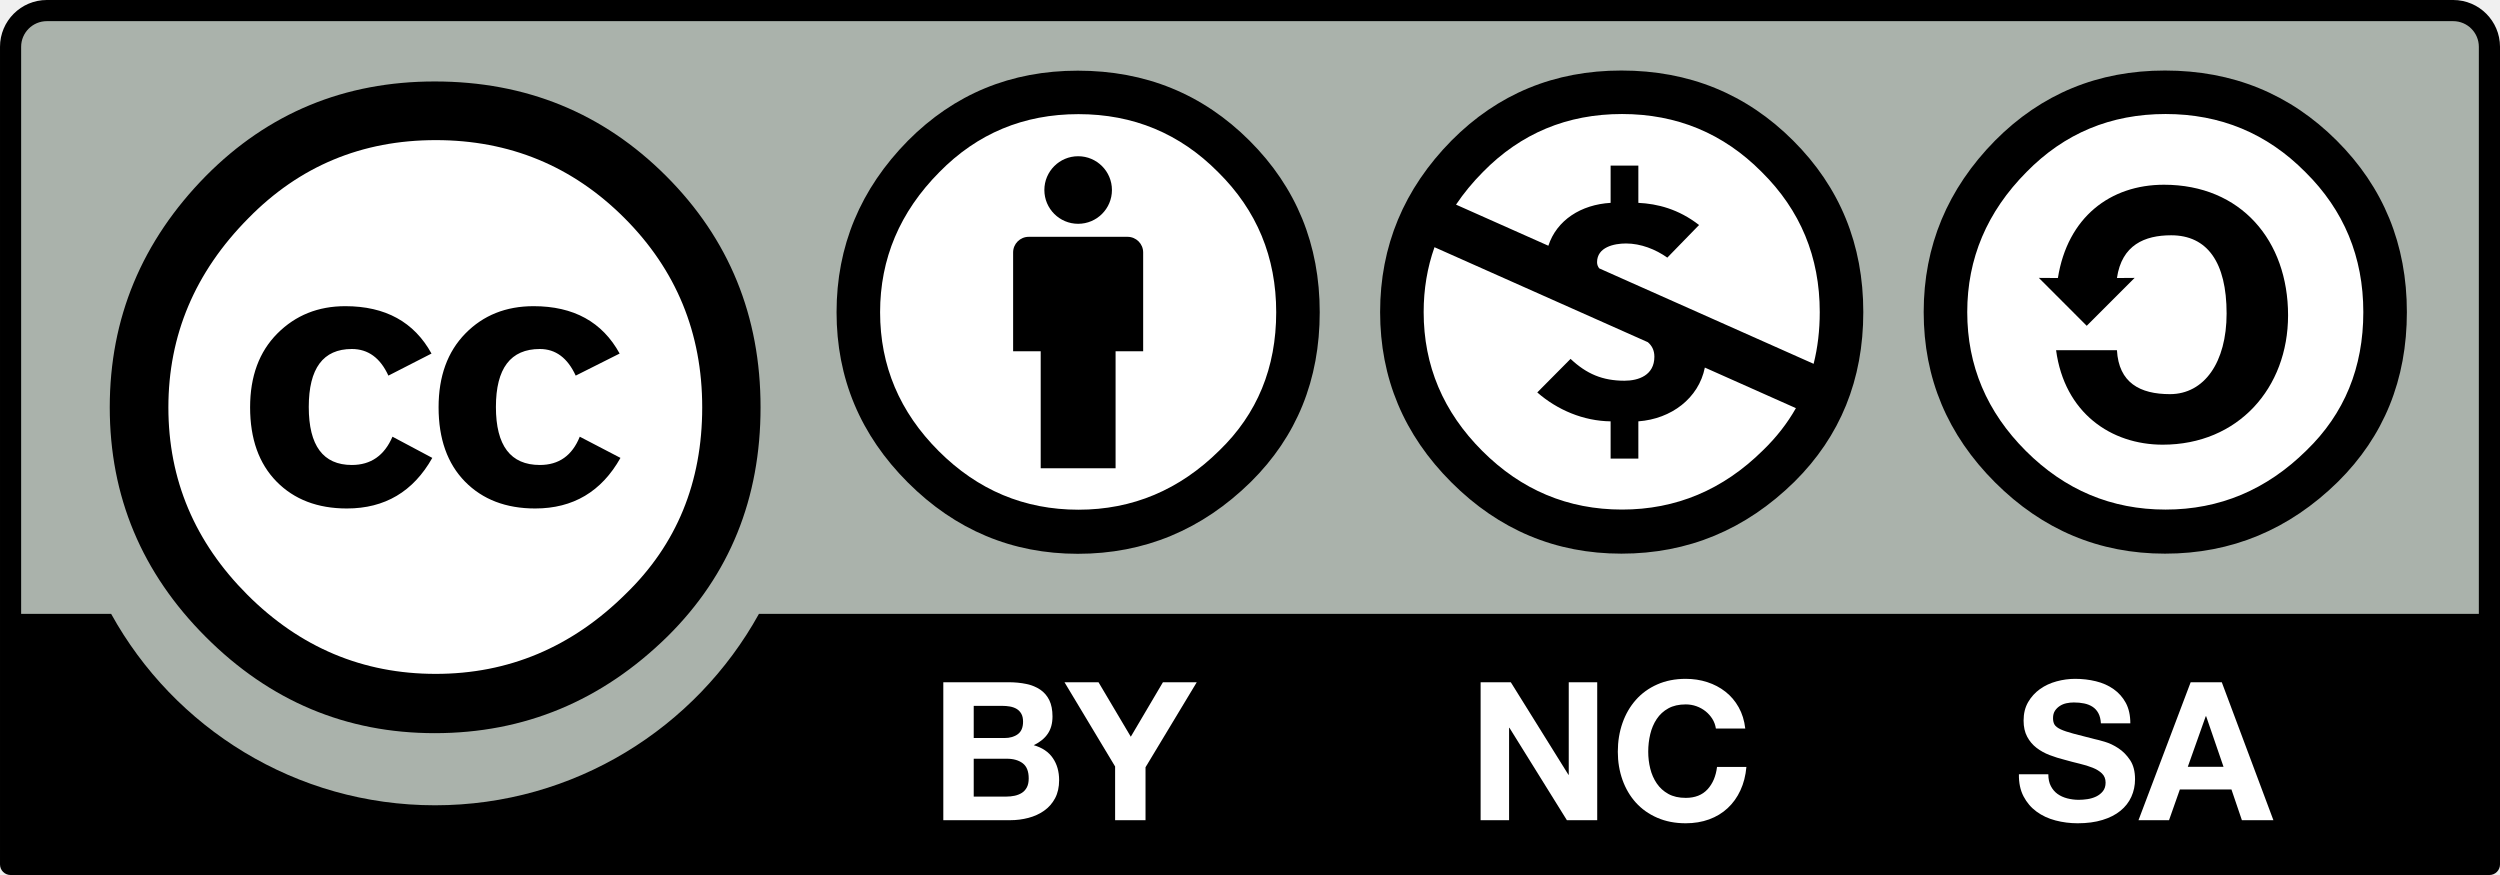
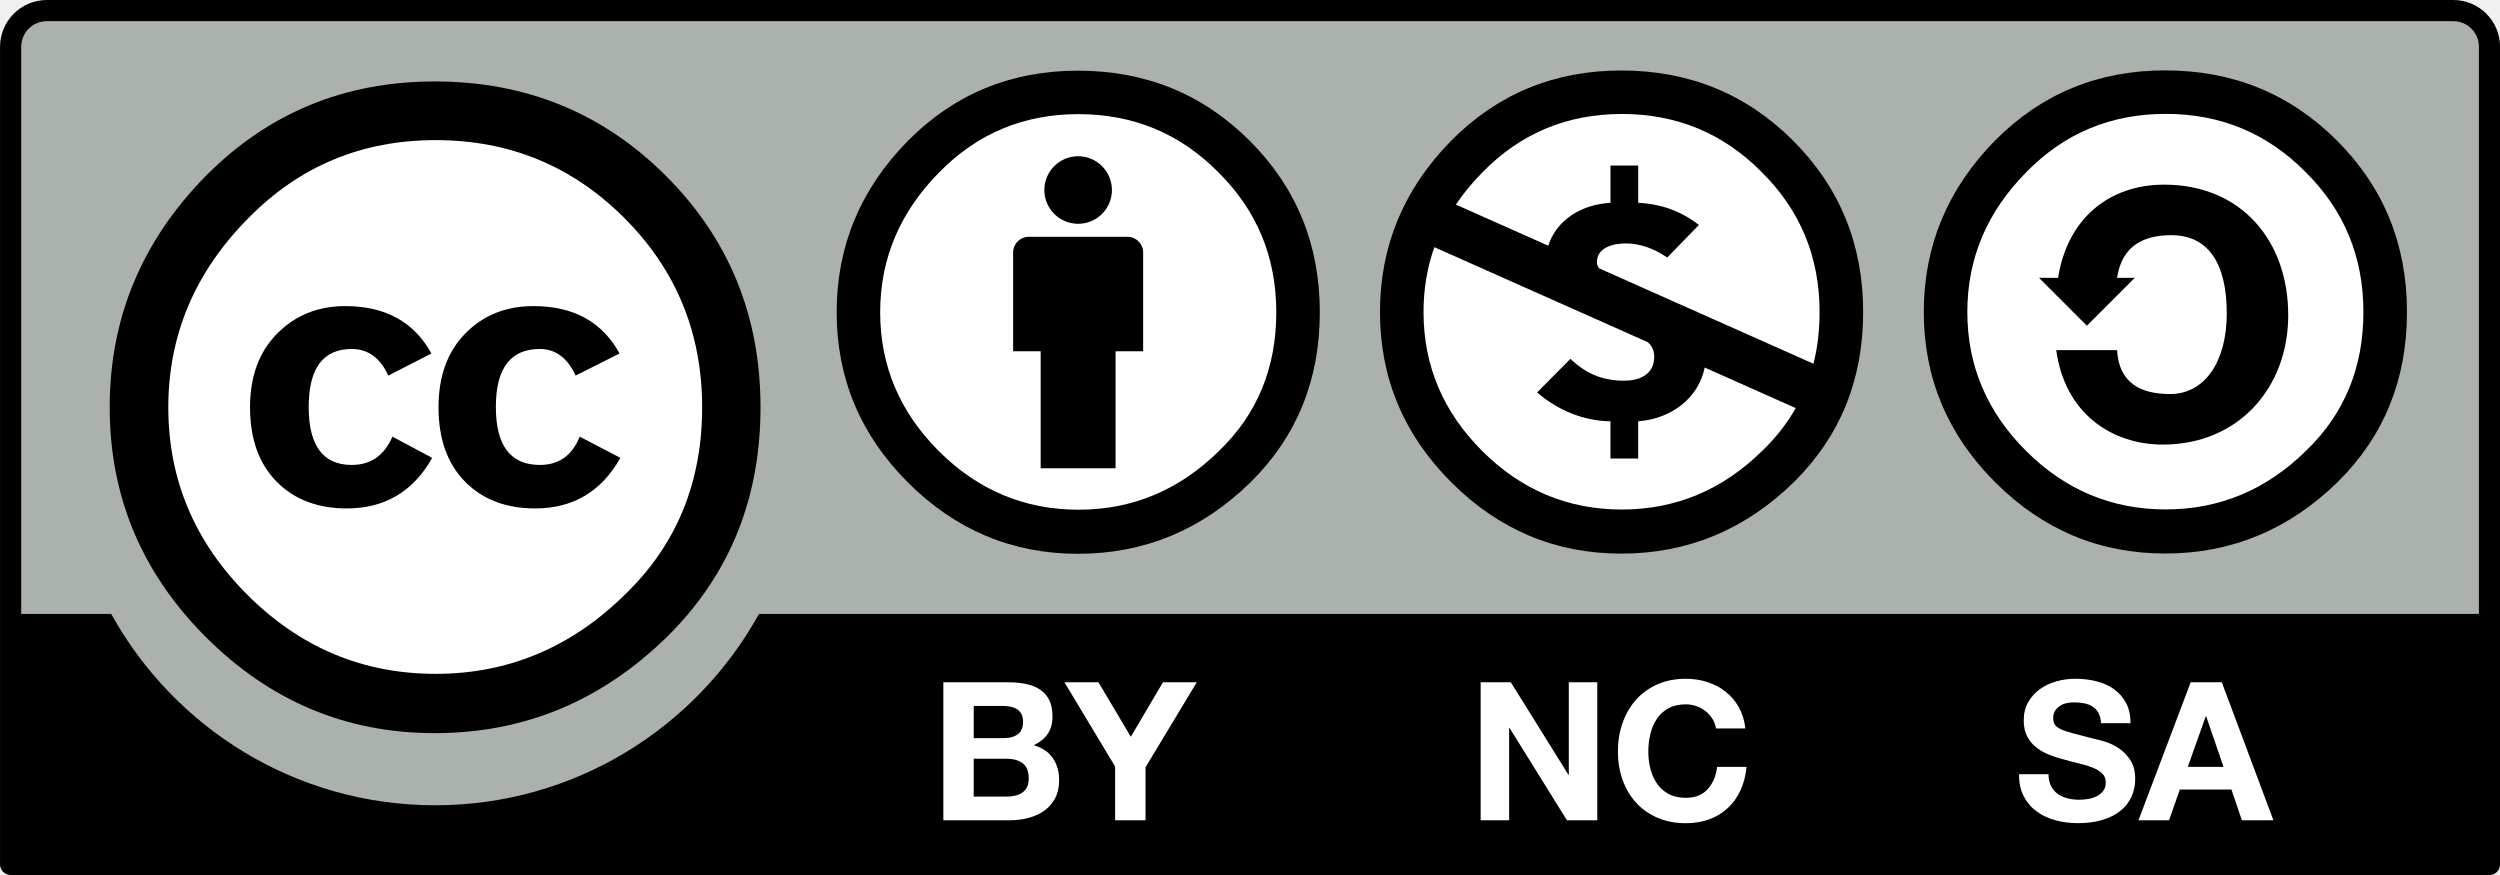
- <svg xmlns="http://www.w3.org/2000/svg" width="120" height="42" id="svg2759" version="1.0">
-   <defs id="defs2761" />
-   <g id="layer1">
-     <g transform="matrix(0.9937808,0,0,0.9936696,-437.1233,-74.43691)" id="g117">
-       <path id="path3817_5_" nodetypes="ccccccc" d="M 443.289,75.367 L 557.352,75.569 C 558.946,75.569 560.37,75.333 560.37,78.75 L 560.23,116.317 L 440.41,116.317 L 440.41,78.61 C 440.41,76.925 440.573,75.367 443.289,75.367 z" style="fill: #aab2ab;" />
-       <path d="M 558.349,74.911 L 442.121,74.911 C 440.874,74.911 439.859,75.926 439.859,77.172 L 439.859,116.668 C 439.859,116.95 440.087,117.179 440.37,117.179 L 560.099,117.179 C 560.381,117.179 560.61,116.95 560.61,116.668 L 560.61,77.172 C 560.61,75.926 559.595,74.911 558.349,74.911 z M 442.121,75.933 L 558.349,75.933 C 559.033,75.933 559.588,76.489 559.588,77.172 C 559.588,77.172 559.588,93.069 559.588,104.566 L 476.515,104.566 C 473.47,110.072 467.603,113.811 460.871,113.811 C 454.136,113.811 448.271,110.076 445.228,104.566 L 440.88,104.566 C 440.88,93.069 440.88,77.172 440.88,77.172 C 440.88,76.489 441.437,75.933 442.121,75.933 z" id="path120" />
-       <g id="g5908_5_" transform="matrix(0.872921,0,0,0.872921,50.12536,143.2144)">
-         <path id="path5906_5_" cx="296.354" ry="22.94" cy="264.358" type="arc" rx="22.94" d="M 486.266,-55.707 C 486.272,-47.026 479.238,-39.985 470.558,-39.98 C 461.878,-39.974 454.836,-47.007 454.831,-55.688 C 454.831,-55.694 454.831,-55.7 454.831,-55.707 C 454.825,-64.387 461.859,-71.428 470.539,-71.434 C 479.22,-71.439 486.261,-64.406 486.266,-55.726 C 486.266,-55.719 486.266,-55.713 486.266,-55.707 z" style="fill: #ffffff;" />
-         <g id="g5706_5_" transform="translate(-289.6157,99.0653)">
-           <path id="path5708_5_" d="M 772.942,-167.574 C 776.427,-164.089 778.169,-159.821 778.169,-154.772 C 778.169,-149.723 776.457,-145.5 773.031,-142.104 C 769.395,-138.528 765.099,-136.74 760.141,-136.74 C 755.243,-136.74 751.021,-138.513 747.477,-142.06 C 743.931,-145.605 742.159,-149.842 742.159,-154.772 C 742.159,-159.701 743.931,-163.968 747.477,-167.574 C 750.932,-171.061 755.154,-172.804 760.141,-172.804 C 765.19,-172.804 769.456,-171.061 772.942,-167.574 z M 749.823,-165.229 C 746.876,-162.253 745.403,-158.766 745.403,-154.767 C 745.403,-150.769 746.862,-147.312 749.777,-144.396 C 752.695,-141.48 756.166,-140.021 760.195,-140.021 C 764.223,-140.021 767.725,-141.494 770.702,-144.44 C 773.528,-147.177 774.941,-150.618 774.941,-154.767 C 774.941,-158.885 773.504,-162.38 770.633,-165.252 C 767.762,-168.122 764.283,-169.558 760.195,-169.558 C 756.107,-169.558 752.648,-168.115 749.823,-165.229 z M 757.577,-156.526 C 757.127,-157.508 756.454,-157.999 755.554,-157.999 C 753.966,-157.999 753.171,-156.929 753.171,-154.79 C 753.171,-152.65 753.966,-151.581 755.554,-151.581 C 756.604,-151.581 757.353,-152.102 757.803,-153.146 L 760.006,-151.973 C 758.955,-150.107 757.38,-149.174 755.28,-149.174 C 753.66,-149.174 752.363,-149.671 751.388,-150.663 C 750.413,-151.657 749.925,-153.027 749.925,-154.772 C 749.925,-156.487 750.428,-157.848 751.433,-158.857 C 752.438,-159.865 753.691,-160.369 755.191,-160.369 C 757.411,-160.369 759,-159.495 759.962,-157.747 L 757.577,-156.526 z M 767.941,-156.526 C 767.49,-157.508 766.829,-157.999 765.958,-157.999 C 764.338,-157.999 763.526,-156.929 763.526,-154.79 C 763.526,-152.65 764.338,-151.581 765.958,-151.581 C 767.01,-151.581 767.746,-152.102 768.166,-153.146 L 770.418,-151.973 C 769.37,-150.107 767.797,-149.174 765.7,-149.174 C 764.082,-149.174 762.788,-149.671 761.814,-150.663 C 760.841,-151.657 760.354,-153.027 760.354,-154.772 C 760.354,-156.487 760.848,-157.848 761.837,-158.857 C 762.825,-159.865 764.082,-160.369 765.611,-160.369 C 767.827,-160.369 769.414,-159.495 770.372,-157.747 L 767.941,-156.526 z" />
-         </g>
+ <svg xmlns="http://www.w3.org/2000/svg" version="1.0" viewBox="0 0 120 42" xmlnsCc="http://web.resource.org/cc/" xmlnsDc="http://purl.org/dc/elements/1.1/" xmlnsRdf="http://www.w3.org/1999/02/22-rdf-syntax-ns#">
+   <g transform="matrix(.99378 0 0 .99367 -437.12 -74.437)">
+     <path d="m443.29 75.367 114.06 0.203c1.594 0 3.018-0.236 3.018 3.181l-0.14 37.567h-119.82v-37.707c0-1.685 0.163-3.244 2.879-3.244z" fill="#aab2ab" nodetypes="ccccccc" />
+     <path d="m558.35 74.911h-116.23c-1.247 0-2.262 1.015-2.262 2.261v39.496c0 0.282 0.229 0.51 0.511 0.51h119.73c0.282 0 0.511-0.229 0.511-0.51v-39.496c0-1.247-1.015-2.261-2.261-2.261zm-116.23 1.022h116.23c0.684 0 1.239 0.556 1.239 1.24v27.394h-83.073c-3.045 5.506-8.912 9.244-15.645 9.244-6.734 0-12.6-3.735-15.643-9.244h-4.348v-27.394c-1e-5 -0.684 0.557-1.24 1.24-1.24z" />
+     <g transform="matrix(.87292 0 0 .87292 50.125 143.21)">
+       <path cx="296.354" cy="264.358" rx="22.94" ry="22.94" d="m486.27-55.707c0.006 8.681-7.028 15.722-15.708 15.727-8.68 0.006-15.722-7.028-15.727-15.708v-0.019c-0.006-8.681 7.028-15.722 15.708-15.727 8.681-5e-3 15.723 7.028 15.727 15.708v0.019z" fill="#fff" type="arc" />
+       <g transform="translate(-289.62 99.065)">
+         <path d="m772.94-167.57c3.485 3.485 5.228 7.753 5.228 12.802 0 5.049-1.713 9.272-5.138 12.668-3.636 3.576-7.932 5.364-12.89 5.364-4.898 0-9.12-1.773-12.664-5.32-3.546-3.545-5.319-7.782-5.319-12.712 0-4.929 1.772-9.196 5.319-12.802 3.455-3.486 7.677-5.229 12.664-5.229 5.049 0 9.315 1.743 12.801 5.229zm-23.119 2.345c-2.947 2.976-4.42 6.463-4.42 10.462s1.459 7.456 4.374 10.371c2.918 2.917 6.389 4.375 10.418 4.375s7.53-1.473 10.507-4.419c2.826-2.736 4.239-6.178 4.239-10.327 0-4.117-1.436-7.613-4.308-10.484-2.871-2.871-6.35-4.306-10.438-4.306s-7.547 1.443-10.372 4.329zm7.754 8.703c-0.45-0.982-1.123-1.473-2.023-1.473-1.589 0-2.383 1.07-2.383 3.209 0 2.139 0.794 3.208 2.383 3.208 1.049 0 1.799-0.521 2.249-1.565l2.203 1.173c-1.05 1.865-2.626 2.799-4.726 2.799-1.62 0-2.918-0.497-3.892-1.49-0.975-0.993-1.463-2.363-1.463-4.109 0-1.715 0.503-3.076 1.508-4.085 1.004-1.008 2.258-1.513 3.758-1.513 2.221 0 3.809 0.875 4.771 2.623l-2.385 1.221zm10.364 0c-0.451-0.982-1.112-1.473-1.982-1.473-1.621 0-2.432 1.07-2.432 3.209 0 2.139 0.811 3.208 2.432 3.208 1.052 0 1.788-0.521 2.207-1.565l2.252 1.173c-1.048 1.865-2.621 2.799-4.718 2.799-1.618 0-2.912-0.497-3.886-1.49-0.972-0.993-1.46-2.363-1.46-4.109 0-1.715 0.495-3.076 1.484-4.085 0.988-1.008 2.245-1.513 3.773-1.513 2.216 0 3.804 0.875 4.761 2.623l-2.431 1.221z" />
      </g>
-       <g id="g126">
-         <circle cx="491.946" cy="90.232" r="10.806" id="circle128" style="fill: #ffffff;" />
-         <g id="g130">
-           <path d="M 495.074,87.105 C 495.074,86.688 494.736,86.351 494.32,86.351 L 489.547,86.351 C 489.131,86.351 488.793,86.688 488.793,87.105 L 488.793,91.878 L 490.125,91.878 L 490.125,97.53 L 493.742,97.53 L 493.742,91.878 L 495.074,91.878 L 495.074,87.105 L 495.074,87.105 z" id="path132" />
-           <circle cx="491.934" cy="84.09" r="1.632" id="circle134" />
-         </g>
-         <path clip-rule="evenodd" d="M 491.918,78.325 C 488.687,78.325 485.951,79.453 483.711,81.709 C 481.414,84.042 480.265,86.805 480.265,89.994 C 480.265,93.183 481.414,95.925 483.711,98.221 C 486.009,100.515 488.746,101.663 491.918,101.663 C 495.131,101.663 497.917,100.506 500.273,98.191 C 502.493,95.994 503.602,93.261 503.602,89.994 C 503.602,86.726 502.473,83.965 500.214,81.709 C 497.956,79.453 495.191,78.325 491.918,78.325 z M 491.949,80.425 C 494.597,80.425 496.845,81.359 498.695,83.226 C 500.565,85.073 501.5,87.33 501.5,89.994 C 501.5,92.677 500.584,94.904 498.753,96.674 C 496.826,98.58 494.557,99.533 491.949,99.533 C 489.338,99.533 487.089,98.59 485.201,96.703 C 483.312,94.817 482.368,92.581 482.368,89.994 C 482.368,87.407 483.322,85.151 485.23,83.226 C 487.061,81.359 489.3,80.425 491.949,80.425 z" id="path136" style="fill-rule: evenodd;" />
+     </g>
+     <circle cx="491.95" cy="90.232" r="10.806" fill="#fff" />
+     <path d="m495.07 87.105c0-0.416-0.338-0.754-0.754-0.754h-4.772c-0.416 0-0.754 0.337-0.754 0.754v4.773h1.331v5.652h3.617v-5.652h1.332v-4.773h1e-5z" />
+     <circle cx="491.93" cy="84.09" r="1.632" />
+     <path d="m491.92 78.325c-3.231 0-5.968 1.128-8.207 3.384-2.298 2.333-3.446 5.096-3.446 8.285s1.148 5.932 3.446 8.227c2.298 2.294 5.034 3.442 8.207 3.442 3.213 0 5.998-1.157 8.354-3.472 2.22-2.197 3.329-4.93 3.329-8.197s-1.129-6.029-3.388-8.285-5.023-3.384-8.296-3.384zm0.03 2.1c2.648 0 4.896 0.934 6.746 2.801 1.87 1.847 2.805 4.104 2.805 6.768 0 2.684-0.915 4.911-2.746 6.681-1.928 1.906-4.196 2.858-6.805 2.858-2.61 0-4.859-0.943-6.748-2.83-1.889-1.886-2.833-4.123-2.833-6.71s0.954-4.842 2.862-6.768c1.831-1.867 4.07-2.801 6.719-2.801z" clip-rule="evenodd" fill-rule="evenodd" />
+     <g enable-background="new    " fill="#fff">
+       <path d="m488.56 107.87c0.317 0 0.607 0.028 0.869 0.084s0.486 0.147 0.674 0.275c0.187 0.127 0.331 0.297 0.435 0.508 0.103 0.212 0.154 0.473 0.154 0.784 0 0.336-0.076 0.615-0.229 0.839-0.152 0.225-0.379 0.407-0.678 0.551 0.412 0.118 0.72 0.325 0.923 0.621s0.305 0.652 0.305 1.069c0 0.336-0.065 0.627-0.196 0.873-0.131 0.245-0.308 0.446-0.529 0.602-0.221 0.156-0.474 0.271-0.757 0.346-0.284 0.075-0.575 0.112-0.875 0.112h-3.236v-6.664h3.142v1e-5zm-0.188 2.695c0.262 0 0.477-0.062 0.645-0.187 0.169-0.124 0.253-0.325 0.253-0.604 0-0.155-0.028-0.283-0.084-0.382-0.057-0.1-0.131-0.177-0.225-0.233-0.094-0.056-0.201-0.095-0.322-0.116-0.122-0.021-0.248-0.032-0.379-0.032h-1.373v1.555h1.485zm0.086 2.828c0.144 0 0.28-0.014 0.411-0.042s0.246-0.075 0.347-0.14c0.1-0.065 0.179-0.154 0.238-0.267 0.059-0.111 0.089-0.255 0.089-0.429 0-0.342-0.097-0.586-0.29-0.732-0.193-0.146-0.449-0.219-0.767-0.219h-1.6v1.828h1.571z" />
+       <path d="m491.27 107.87h1.643l1.561 2.632 1.552-2.632h1.634l-2.475 4.106v2.558h-1.469v-2.595l-2.445-4.069z" />
+     </g>
+     <g enable-background="new    " fill="#fff">
+       <path d="m538.92 112.88c0.081 0.155 0.188 0.281 0.321 0.378s0.29 0.168 0.471 0.215c0.18 0.047 0.365 0.07 0.559 0.07 0.13 0 0.27-0.011 0.419-0.033 0.148-0.021 0.288-0.063 0.419-0.126 0.13-0.062 0.238-0.147 0.326-0.257 0.086-0.108 0.13-0.247 0.13-0.415 0-0.181-0.058-0.326-0.173-0.438-0.114-0.112-0.266-0.205-0.451-0.28-0.187-0.074-0.398-0.14-0.634-0.196-0.236-0.056-0.476-0.118-0.718-0.187-0.249-0.062-0.491-0.139-0.728-0.229-0.235-0.09-0.447-0.207-0.634-0.351-0.186-0.143-0.337-0.321-0.451-0.536-0.115-0.215-0.173-0.475-0.173-0.779 0-0.343 0.073-0.64 0.219-0.892 0.146-0.252 0.338-0.462 0.573-0.631 0.236-0.168 0.504-0.292 0.803-0.373 0.298-0.081 0.597-0.121 0.895-0.121 0.349 0 0.683 0.039 1.003 0.117 0.319 0.077 0.604 0.204 0.853 0.378 0.249 0.175 0.446 0.397 0.593 0.668 0.146 0.271 0.219 0.6 0.219 0.985h-1.422c-0.013-0.199-0.054-0.364-0.125-0.494-0.071-0.131-0.166-0.233-0.284-0.309-0.117-0.074-0.252-0.128-0.403-0.158-0.151-0.031-0.317-0.047-0.497-0.047-0.117 0-0.235 0.013-0.353 0.037-0.118 0.025-0.225 0.068-0.32 0.131-0.097 0.062-0.175 0.14-0.237 0.233-0.062 0.094-0.093 0.212-0.093 0.354 0 0.131 0.024 0.237 0.074 0.317 0.05 0.081 0.147 0.156 0.294 0.225s0.348 0.137 0.605 0.205 0.596 0.156 1.012 0.262c0.124 0.024 0.297 0.07 0.517 0.136 0.221 0.065 0.44 0.169 0.657 0.312 0.218 0.144 0.405 0.335 0.564 0.574 0.158 0.239 0.237 0.546 0.237 0.92 0 0.305-0.06 0.588-0.178 0.85s-0.294 0.487-0.527 0.677c-0.233 0.19-0.522 0.338-0.868 0.443-0.345 0.106-0.744 0.159-1.199 0.159-0.367 0-0.723-0.046-1.068-0.136-0.346-0.091-0.65-0.232-0.914-0.426-0.265-0.193-0.475-0.44-0.631-0.739-0.155-0.299-0.23-0.653-0.224-1.064h1.422c-3e-5 0.224 0.04 0.414 0.121 0.569z" />
+       <path d="m547.17 107.87 2.492 6.664h-1.522l-0.504-1.484h-2.492l-0.523 1.484h-1.475l2.521-6.664h1.503zm0.084 4.086-0.84-2.443h-0.02l-0.867 2.443h1.727z" />
+     </g>
+     <g enable-background="new    " fill="#fff">
+       <path d="m512.83 107.87 2.784 4.471h0.016v-4.471h1.375v6.664h-1.466l-2.773-4.462h-0.019v4.462h-1.375v-6.664h1.458z" />
+       <path d="m522.57 109.64c-0.087-0.141-0.196-0.264-0.327-0.369s-0.278-0.188-0.443-0.247c-0.165-0.06-0.338-0.089-0.518-0.089-0.33 0-0.61 0.063-0.841 0.191-0.23 0.127-0.417 0.298-0.56 0.513-0.144 0.215-0.248 0.459-0.313 0.732s-0.098 0.557-0.098 0.849c0 0.28 0.032 0.553 0.098 0.816 0.065 0.265 0.17 0.503 0.313 0.714 0.143 0.212 0.329 0.381 0.56 0.509s0.511 0.191 0.841 0.191c0.447 0 0.798-0.137 1.05-0.411 0.252-0.273 0.406-0.635 0.462-1.083h1.419c-0.037 0.417-0.134 0.794-0.289 1.13-0.155 0.337-0.361 0.623-0.616 0.86s-0.554 0.418-0.896 0.543c-0.342 0.125-0.719 0.188-1.129 0.188-0.511 0-0.97-0.089-1.378-0.267-0.407-0.177-0.752-0.422-1.032-0.732-0.28-0.312-0.496-0.678-0.646-1.098-0.149-0.421-0.225-0.873-0.225-1.359 0-0.498 0.075-0.96 0.225-1.387s0.365-0.799 0.646-1.116 0.625-0.566 1.032-0.747c0.408-0.181 0.867-0.271 1.378-0.271 0.367 0 0.714 0.053 1.04 0.159 0.327 0.105 0.62 0.26 0.878 0.463 0.259 0.202 0.472 0.453 0.64 0.752s0.273 0.642 0.317 1.027h-1.419c-0.025-0.168-0.081-0.322-0.168-0.462z" />
+     </g>
+     <g transform="matrix(.625 0 0 .625 152.3 316.93)">
+       <path cx="475.971" cy="252.086" rx="29.21" ry="29.21" d="m644.58-363.12c0.008 9.412-7.617 17.048-17.03 17.055-9.413 0.005-17.047-7.617-17.055-17.031v-0.023c-0.006-9.412 7.619-17.048 17.03-17.055 9.413-0.007 17.047 7.618 17.055 17.029v0.026z" fill="#fff" type="arc" />
+       <g transform="translate(-23.952 -89.73)">
+         <path d="m651.36-292.06c-5.172 0-9.55 1.806-13.131 5.413-3.676 3.734-5.516 8.154-5.516 13.257s1.839 9.49 5.516 13.163c3.675 3.672 8.053 5.508 13.131 5.508 5.141 0 9.595-1.852 13.366-5.554 3.552-3.517 5.328-7.889 5.328-13.117 0-5.227-1.806-9.647-5.422-13.257-3.614-3.608-8.037-5.413-13.272-5.413zm0.047 3.361c4.238 0 7.835 1.493 10.795 4.481 2.991 2.955 4.486 6.563 4.486 10.828 0 4.294-1.464 7.856-4.394 10.69-3.083 3.049-6.714 4.573-10.888 4.573-4.175 0-7.773-1.509-10.795-4.527-3.022-3.019-4.533-6.596-4.533-10.735s1.525-7.748 4.58-10.828c2.928-2.988 6.511-4.481 10.749-4.481z" />
+         <path d="m643.09-276.02c0.744-4.699 4.05-7.209 8.195-7.209 5.959 0 9.592 4.325 9.592 10.092 0 5.628-3.866 9.998-9.686 9.998-4.005 0-7.591-2.463-8.242-7.301h4.703c0.141 2.511 1.77 3.395 4.098 3.395 2.653 0 4.377-2.465 4.377-6.232 0-3.955-1.489-6.046-4.284-6.046-2.049 0-3.817 0.745-4.191 3.302l1.367-0.009-3.701 3.703-3.702-3.703 1.474 0.009z" />
      </g>
-       <g enable-background="new    " id="g138">
-         <path d="M 488.563,107.867 C 488.88,107.867 489.17,107.896 489.432,107.951 C 489.694,108.007 489.918,108.099 490.106,108.227 C 490.292,108.354 490.437,108.523 490.541,108.734 C 490.643,108.946 490.695,109.207 490.695,109.519 C 490.695,109.854 490.619,110.134 490.465,110.357 C 490.313,110.582 490.086,110.765 489.788,110.908 C 490.2,111.026 490.507,111.233 490.71,111.529 C 490.914,111.825 491.015,112.182 491.015,112.599 C 491.015,112.935 490.95,113.226 490.819,113.472 C 490.688,113.717 490.511,113.918 490.29,114.073 C 490.069,114.229 489.816,114.345 489.533,114.419 C 489.249,114.494 488.958,114.531 488.658,114.531 L 485.421,114.531 L 485.421,107.867 L 488.563,107.867 L 488.563,107.867 z M 488.375,110.562 C 488.637,110.562 488.852,110.5 489.02,110.376 C 489.189,110.252 489.273,110.051 489.273,109.771 C 489.273,109.616 489.245,109.488 489.189,109.39 C 489.132,109.29 489.058,109.213 488.964,109.156 C 488.871,109.101 488.763,109.062 488.642,109.04 C 488.52,109.019 488.394,109.008 488.263,109.008 L 486.89,109.008 L 486.89,110.562 L 488.375,110.562 z M 488.461,113.391 C 488.605,113.391 488.742,113.377 488.873,113.349 C 489.003,113.32 489.119,113.273 489.219,113.209 C 489.319,113.144 489.398,113.055 489.458,112.942 C 489.516,112.831 489.546,112.688 489.546,112.514 C 489.546,112.172 489.45,111.928 489.256,111.781 C 489.063,111.636 488.807,111.562 488.49,111.562 L 486.89,111.562 L 486.89,113.391 L 488.461,113.391 z" id="path140" style="fill: #ffffff;" />
-         <path d="M 491.274,107.867 L 492.917,107.867 L 494.477,110.499 L 496.029,107.867 L 497.663,107.867 L 495.188,111.974 L 495.188,114.531 L 493.719,114.531 L 493.719,111.937 L 491.274,107.867 z" id="path142" style="fill: #ffffff;" />
-       </g>
-       <g enable-background="new    " id="g144">
-         <path d="M 538.916,112.884 C 538.997,113.039 539.103,113.165 539.237,113.262 C 539.371,113.358 539.527,113.43 539.708,113.477 C 539.887,113.523 540.073,113.547 540.266,113.547 C 540.396,113.547 540.536,113.536 540.685,113.514 C 540.833,113.492 540.973,113.45 541.104,113.388 C 541.234,113.326 541.342,113.24 541.43,113.131 C 541.516,113.022 541.56,112.884 541.56,112.716 C 541.56,112.535 541.502,112.39 541.387,112.277 C 541.273,112.165 541.122,112.072 540.936,111.997 C 540.75,111.923 540.538,111.857 540.302,111.801 C 540.066,111.745 539.827,111.683 539.584,111.614 C 539.335,111.552 539.093,111.476 538.857,111.386 C 538.622,111.296 538.41,111.179 538.223,111.035 C 538.038,110.893 537.886,110.714 537.772,110.499 C 537.657,110.284 537.599,110.024 537.599,109.72 C 537.599,109.377 537.672,109.08 537.818,108.828 C 537.964,108.576 538.156,108.366 538.391,108.197 C 538.627,108.029 538.895,107.905 539.194,107.824 C 539.492,107.743 539.791,107.703 540.088,107.703 C 540.437,107.703 540.771,107.742 541.091,107.82 C 541.411,107.897 541.696,108.024 541.944,108.198 C 542.193,108.373 542.39,108.596 542.537,108.866 C 542.682,109.138 542.755,109.466 542.755,109.852 L 541.333,109.852 C 541.321,109.652 541.28,109.487 541.208,109.357 C 541.137,109.227 541.042,109.124 540.924,109.049 C 540.807,108.975 540.672,108.921 540.521,108.891 C 540.37,108.859 540.204,108.844 540.024,108.844 C 539.907,108.844 539.789,108.856 539.671,108.881 C 539.553,108.906 539.447,108.949 539.351,109.012 C 539.254,109.074 539.176,109.151 539.114,109.245 C 539.052,109.339 539.021,109.457 539.021,109.6 C 539.021,109.73 539.045,109.837 539.095,109.917 C 539.145,109.998 539.243,110.073 539.389,110.142 C 539.536,110.21 539.737,110.278 539.995,110.347 C 540.252,110.415 540.59,110.503 541.006,110.608 C 541.13,110.633 541.303,110.679 541.523,110.744 C 541.744,110.81 541.963,110.913 542.18,111.057 C 542.398,111.2 542.585,111.392 542.745,111.631 C 542.903,111.87 542.982,112.177 542.982,112.551 C 542.982,112.855 542.922,113.139 542.804,113.4 C 542.686,113.662 542.51,113.888 542.277,114.077 C 542.043,114.268 541.754,114.415 541.409,114.52 C 541.064,114.627 540.665,114.68 540.209,114.68 C 539.842,114.68 539.487,114.634 539.141,114.544 C 538.795,114.453 538.491,114.312 538.227,114.118 C 537.962,113.925 537.752,113.678 537.596,113.379 C 537.441,113.08 537.366,112.726 537.373,112.314 L 538.794,112.314 C 538.794,112.538 538.834,112.729 538.916,112.884 z" id="path146" style="fill: #ffffff;" />
-         <path d="M 547.172,107.867 L 549.665,114.531 L 548.143,114.531 L 547.639,113.047 L 545.147,113.047 L 544.624,114.531 L 543.149,114.531 L 545.669,107.867 L 547.172,107.867 z M 547.256,111.953 L 546.417,109.51 L 546.397,109.51 L 545.53,111.953 L 547.256,111.953 z" id="path148" style="fill: #ffffff;" />
-       </g>
-       <g enable-background="new    " id="g150">
-         <path d="M 512.831,107.867 L 515.615,112.338 L 515.63,112.338 L 515.63,107.867 L 517.005,107.867 L 517.005,114.531 L 515.54,114.531 L 512.766,110.069 L 512.748,110.069 L 512.748,114.531 L 511.373,114.531 L 511.373,107.867 L 512.831,107.867 z" id="path152" style="fill: #ffffff;" />
-         <path d="M 522.569,109.643 C 522.482,109.502 522.373,109.379 522.242,109.273 C 522.111,109.168 521.963,109.085 521.798,109.026 C 521.633,108.967 521.46,108.938 521.281,108.938 C 520.951,108.938 520.67,109.001 520.44,109.129 C 520.209,109.256 520.023,109.427 519.88,109.642 C 519.737,109.856 519.632,110.101 519.567,110.374 C 519.501,110.647 519.469,110.931 519.469,111.223 C 519.469,111.503 519.501,111.775 519.567,112.039 C 519.632,112.304 519.737,112.542 519.88,112.753 C 520.023,112.965 520.209,113.134 520.44,113.262 C 520.67,113.39 520.951,113.453 521.281,113.453 C 521.728,113.453 522.079,113.316 522.331,113.042 C 522.583,112.769 522.737,112.407 522.792,111.959 L 524.211,111.959 C 524.174,112.376 524.078,112.753 523.922,113.089 C 523.767,113.426 523.561,113.712 523.306,113.949 C 523.051,114.187 522.752,114.367 522.41,114.492 C 522.068,114.617 521.691,114.68 521.281,114.68 C 520.77,114.68 520.311,114.591 519.903,114.413 C 519.496,114.236 519.151,113.991 518.871,113.681 C 518.59,113.369 518.375,113.003 518.225,112.583 C 518.076,112.162 518,111.71 518,111.224 C 518,110.726 518.076,110.264 518.225,109.837 C 518.375,109.41 518.59,109.038 518.871,108.721 C 519.151,108.403 519.496,108.154 519.903,107.974 C 520.311,107.793 520.77,107.703 521.281,107.703 C 521.648,107.703 521.995,107.756 522.321,107.862 C 522.648,107.968 522.941,108.122 523.199,108.325 C 523.458,108.527 523.67,108.778 523.838,109.077 C 524.006,109.376 524.112,109.719 524.156,110.104 L 522.737,110.104 C 522.711,109.937 522.656,109.782 522.569,109.643 z" id="path154" style="fill: #ffffff;" />
-       </g>
-       <g id="g6332_1_" transform="matrix(0.624995,0,0,0.624995,152.2987,316.9328)">
-         <path id="path6334_1_" cx="475.971" ry="29.21" cy="252.086" type="arc" rx="29.21" d="M 644.576,-363.116 C 644.584,-353.704 636.959,-346.068 627.547,-346.061 C 618.134,-346.055 610.5,-353.678 610.492,-363.092 C 610.492,-363.099 610.492,-363.109 610.492,-363.116 C 610.485,-372.527 618.111,-380.163 627.522,-380.171 C 636.934,-380.178 644.569,-372.552 644.576,-363.141 C 644.576,-363.132 644.576,-363.125 644.576,-363.116 z" style="fill: #ffffff;" />
-         <g id="g6336_1_" transform="translate(-23.9521,-89.72962)">
-           <path id="path6338_1_" d="M 651.364,-292.057 C 646.192,-292.057 641.814,-290.251 638.233,-286.643 C 634.556,-282.909 632.717,-278.489 632.717,-273.386 C 632.717,-268.283 634.556,-263.896 638.233,-260.223 C 641.908,-256.552 646.286,-254.716 651.364,-254.716 C 656.505,-254.716 660.96,-256.568 664.73,-260.27 C 668.282,-263.787 670.058,-268.159 670.058,-273.386 C 670.058,-278.614 668.252,-283.033 664.636,-286.643 C 661.022,-290.251 656.599,-292.057 651.364,-292.057 z M 651.411,-288.696 C 655.649,-288.696 659.246,-287.203 662.207,-284.214 C 665.197,-281.259 666.692,-277.651 666.692,-273.386 C 666.692,-269.092 665.229,-265.53 662.299,-262.696 C 659.216,-259.648 655.585,-258.123 651.411,-258.123 C 647.236,-258.123 643.638,-259.633 640.616,-262.651 C 637.594,-265.67 636.083,-269.247 636.083,-273.386 C 636.083,-277.525 637.608,-281.135 640.663,-284.214 C 643.591,-287.203 647.174,-288.696 651.411,-288.696 z" />
-           <path id="path6340_1_" d="M 643.089,-276.02 C 643.833,-280.719 647.139,-283.23 651.285,-283.23 C 657.244,-283.23 660.877,-278.905 660.877,-273.138 C 660.877,-267.51 657.011,-263.139 651.191,-263.139 C 647.186,-263.139 643.6,-265.602 642.949,-270.44 L 647.652,-270.44 C 647.792,-267.929 649.422,-267.045 651.75,-267.045 C 654.403,-267.045 656.127,-269.509 656.127,-273.277 C 656.127,-277.231 654.638,-279.323 651.842,-279.323 C 649.794,-279.323 648.025,-278.578 647.652,-276.02 L 649.019,-276.03 L 645.317,-272.327 L 641.616,-276.03 L 643.089,-276.02 z" />
-         </g>
-       </g>
-       <g id="g6361_1_" transform="matrix(1.146822,0,0,1.146822,-85.92464,166.153)">
-         <path id="path6363_1_" cx="475.971" ry="29.21" cy="252.086" type="arc" rx="29.21" d="M 536.237,-66.415 C 536.241,-61.186 532.005,-56.947 526.779,-56.942 C 521.551,-56.939 517.31,-61.173 517.306,-66.401 C 517.306,-66.406 517.306,-66.41 517.306,-66.415 C 517.302,-71.642 521.537,-75.882 526.764,-75.887 C 531.992,-75.891 536.233,-71.655 536.237,-66.428 C 536.237,-66.424 536.237,-66.419 536.237,-66.415 z" style="fill: #ffffff;" />
-         <path id="path6365_1_" d="M 526.758,-76.59 C 529.611,-76.59 532.022,-75.606 533.991,-73.639 C 535.962,-71.672 536.946,-69.263 536.946,-66.415 C 536.946,-63.566 535.978,-61.183 534.043,-59.266 C 531.988,-57.248 529.56,-56.24 526.758,-56.24 C 523.991,-56.24 521.605,-57.24 519.602,-59.241 C 517.598,-61.242 516.596,-63.633 516.596,-66.415 C 516.596,-69.196 517.598,-71.604 519.602,-73.639 C 521.554,-75.606 523.94,-76.59 526.758,-76.59 z M 518.886,-69.148 C 518.582,-68.29 518.43,-67.379 518.43,-66.415 C 518.43,-64.159 519.254,-62.209 520.901,-60.564 C 522.547,-58.919 524.508,-58.097 526.784,-58.097 C 529.059,-58.097 531.037,-58.927 532.718,-60.59 C 533.28,-61.133 533.744,-61.726 534.108,-62.369 L 530.273,-64.078 C 530.013,-62.787 528.862,-61.915 527.472,-61.813 L 527.472,-60.244 L 526.304,-60.244 L 526.304,-61.813 C 525.162,-61.826 524.059,-62.293 523.215,-63.031 L 524.617,-64.444 C 525.292,-63.809 525.966,-63.524 526.888,-63.524 C 527.485,-63.524 528.147,-63.757 528.147,-64.536 C 528.147,-64.811 528.04,-65.003 527.872,-65.147 L 526.902,-65.579 L 525.694,-66.117 C 525.096,-66.383 524.59,-66.607 524.083,-66.834 L 518.886,-69.148 z M 526.784,-74.758 C 524.474,-74.758 522.523,-73.944 520.926,-72.316 C 520.492,-71.878 520.114,-71.419 519.793,-70.941 L 523.682,-69.21 C 524.034,-70.289 525.059,-70.943 526.304,-71.016 L 526.304,-72.585 L 527.472,-72.585 L 527.472,-71.016 C 528.277,-70.977 529.159,-70.757 530.029,-70.083 L 528.692,-68.709 C 528.198,-69.059 527.576,-69.305 526.952,-69.305 C 526.447,-69.305 525.733,-69.15 525.733,-68.515 C 525.733,-68.418 525.765,-68.332 525.824,-68.257 L 527.125,-67.677 L 528.006,-67.285 C 528.569,-67.034 529.107,-66.795 529.64,-66.558 L 534.854,-64.236 C 535.026,-64.919 535.112,-65.646 535.112,-66.415 C 535.112,-68.739 534.297,-70.705 532.668,-72.316 C 531.054,-73.944 529.093,-74.758 526.784,-74.758 z" />
-       </g>
+     </g>
+     <g transform="matrix(1.1468 0 0 1.1468 -85.925 166.15)">
+       <path cx="475.971" cy="252.086" rx="29.21" ry="29.21" d="m536.24-66.415c0.004 5.228-4.231 9.468-9.458 9.473-5.228 0.003-9.469-4.231-9.473-9.459v-0.014c-0.004-5.228 4.231-9.468 9.458-9.473 5.228-0.003 9.469 4.232 9.473 9.459v0.014z" fill="#fff" type="arc" />
+       <path d="m526.76-76.59c2.853 0 5.263 0.984 7.233 2.95 1.97 1.968 2.955 4.376 2.955 7.225s-0.968 5.231-2.903 7.148c-2.056 2.018-4.483 3.027-7.285 3.027-2.768 0-5.154-1.001-7.156-3.002-2.004-2-3.006-4.392-3.006-7.173s1.002-5.19 3.006-7.225c1.953-1.966 4.338-2.95 7.156-2.95zm-7.872 7.442c-0.304 0.858-0.456 1.77-0.456 2.733 0 2.256 0.823 4.205 2.47 5.851 1.647 1.645 3.608 2.467 5.883 2.467 2.275 0 4.253-0.831 5.934-2.493 0.562-0.544 1.026-1.137 1.39-1.78l-3.835-1.708c-0.26 1.291-1.41 2.162-2.801 2.265v1.569h-1.168v-1.569c-1.141-0.013-2.245-0.48-3.088-1.218l1.402-1.413c0.675 0.635 1.35 0.92 2.271 0.92 0.598 0 1.259-0.233 1.259-1.012 0-0.275-0.107-0.467-0.275-0.611l-0.97-0.432-1.208-0.538c-0.598-0.266-1.104-0.491-1.611-0.717l-5.197-2.314zm7.898-5.61c-2.309 0-4.261 0.814-5.858 2.442-0.434 0.438-0.812 0.896-1.133 1.374l3.89 1.732c0.352-1.079 1.377-1.734 2.621-1.807v-1.569h1.168v1.569c0.805 0.039 1.687 0.26 2.557 0.933l-1.337 1.374c-0.494-0.35-1.116-0.596-1.74-0.596-0.506 0-1.219 0.155-1.219 0.79 0 0.098 0.032 0.183 0.091 0.258l1.301 0.579 0.88 0.393c0.564 0.251 1.101 0.49 1.634 0.727l5.214 2.321c0.172-0.683 0.258-1.409 0.258-2.178 0-2.324-0.815-4.29-2.444-5.901-1.614-1.629-3.575-2.442-5.884-2.442z" />
    </g>
  </g>
</svg>
